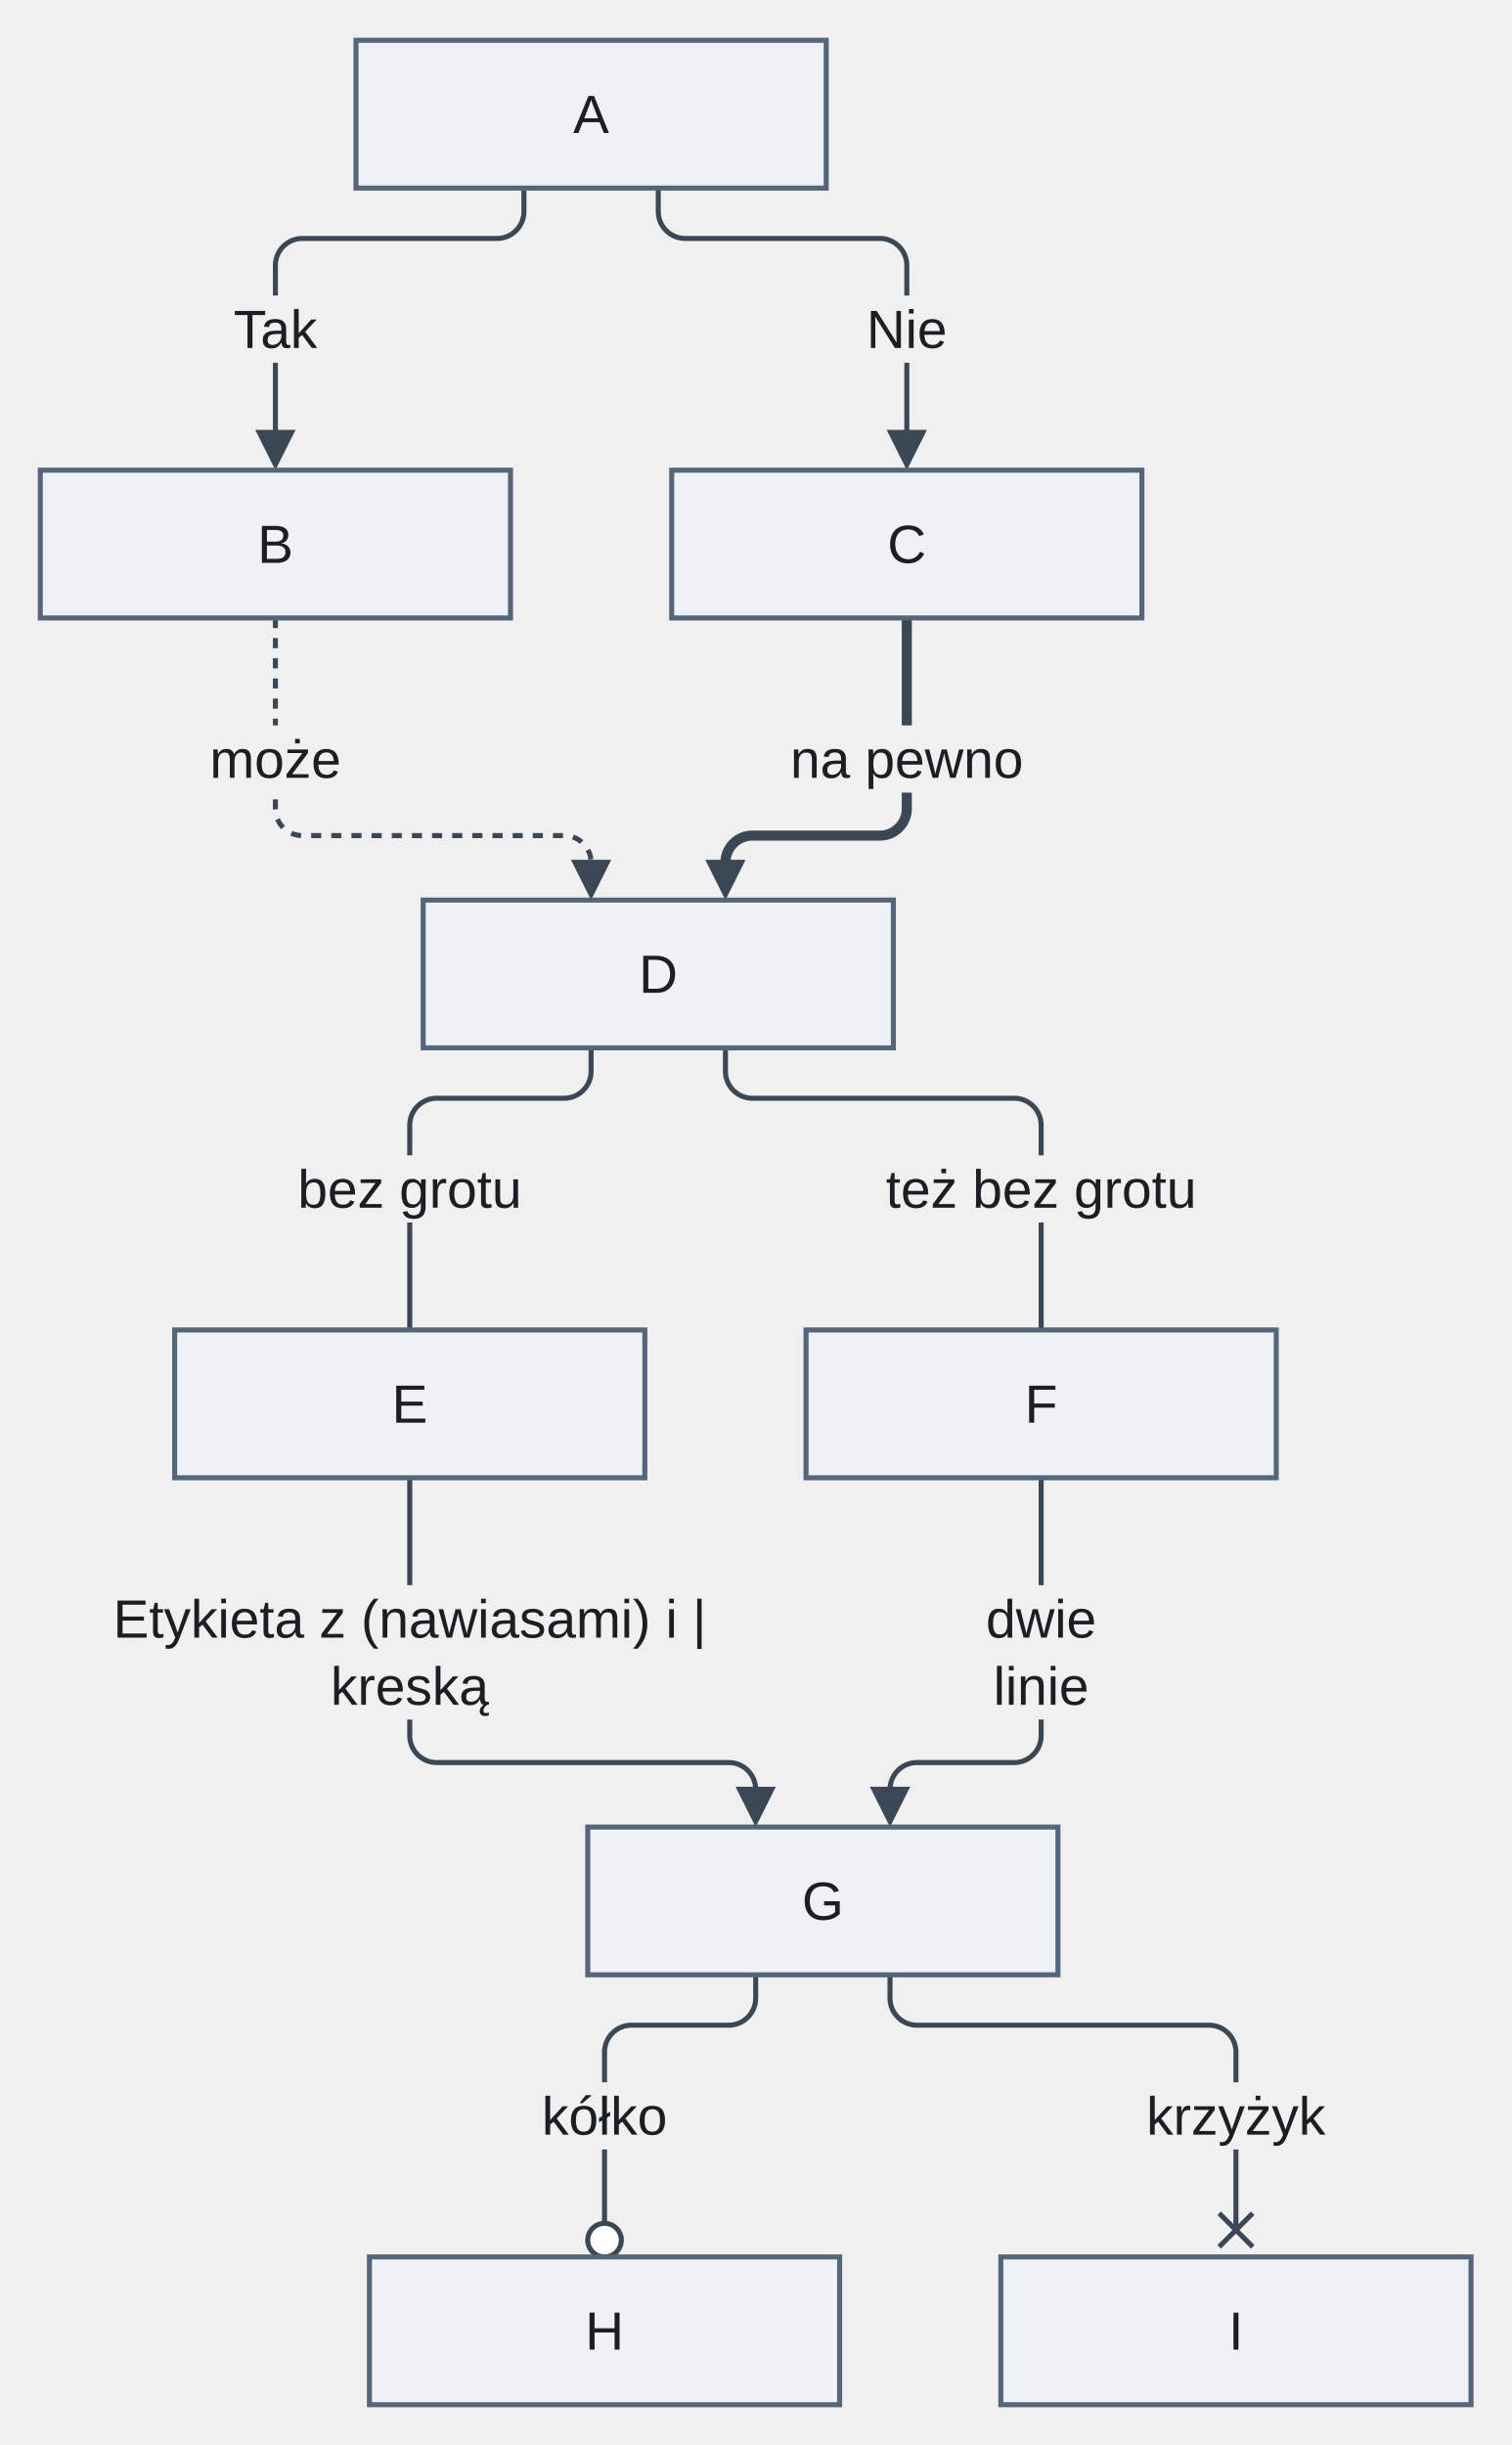
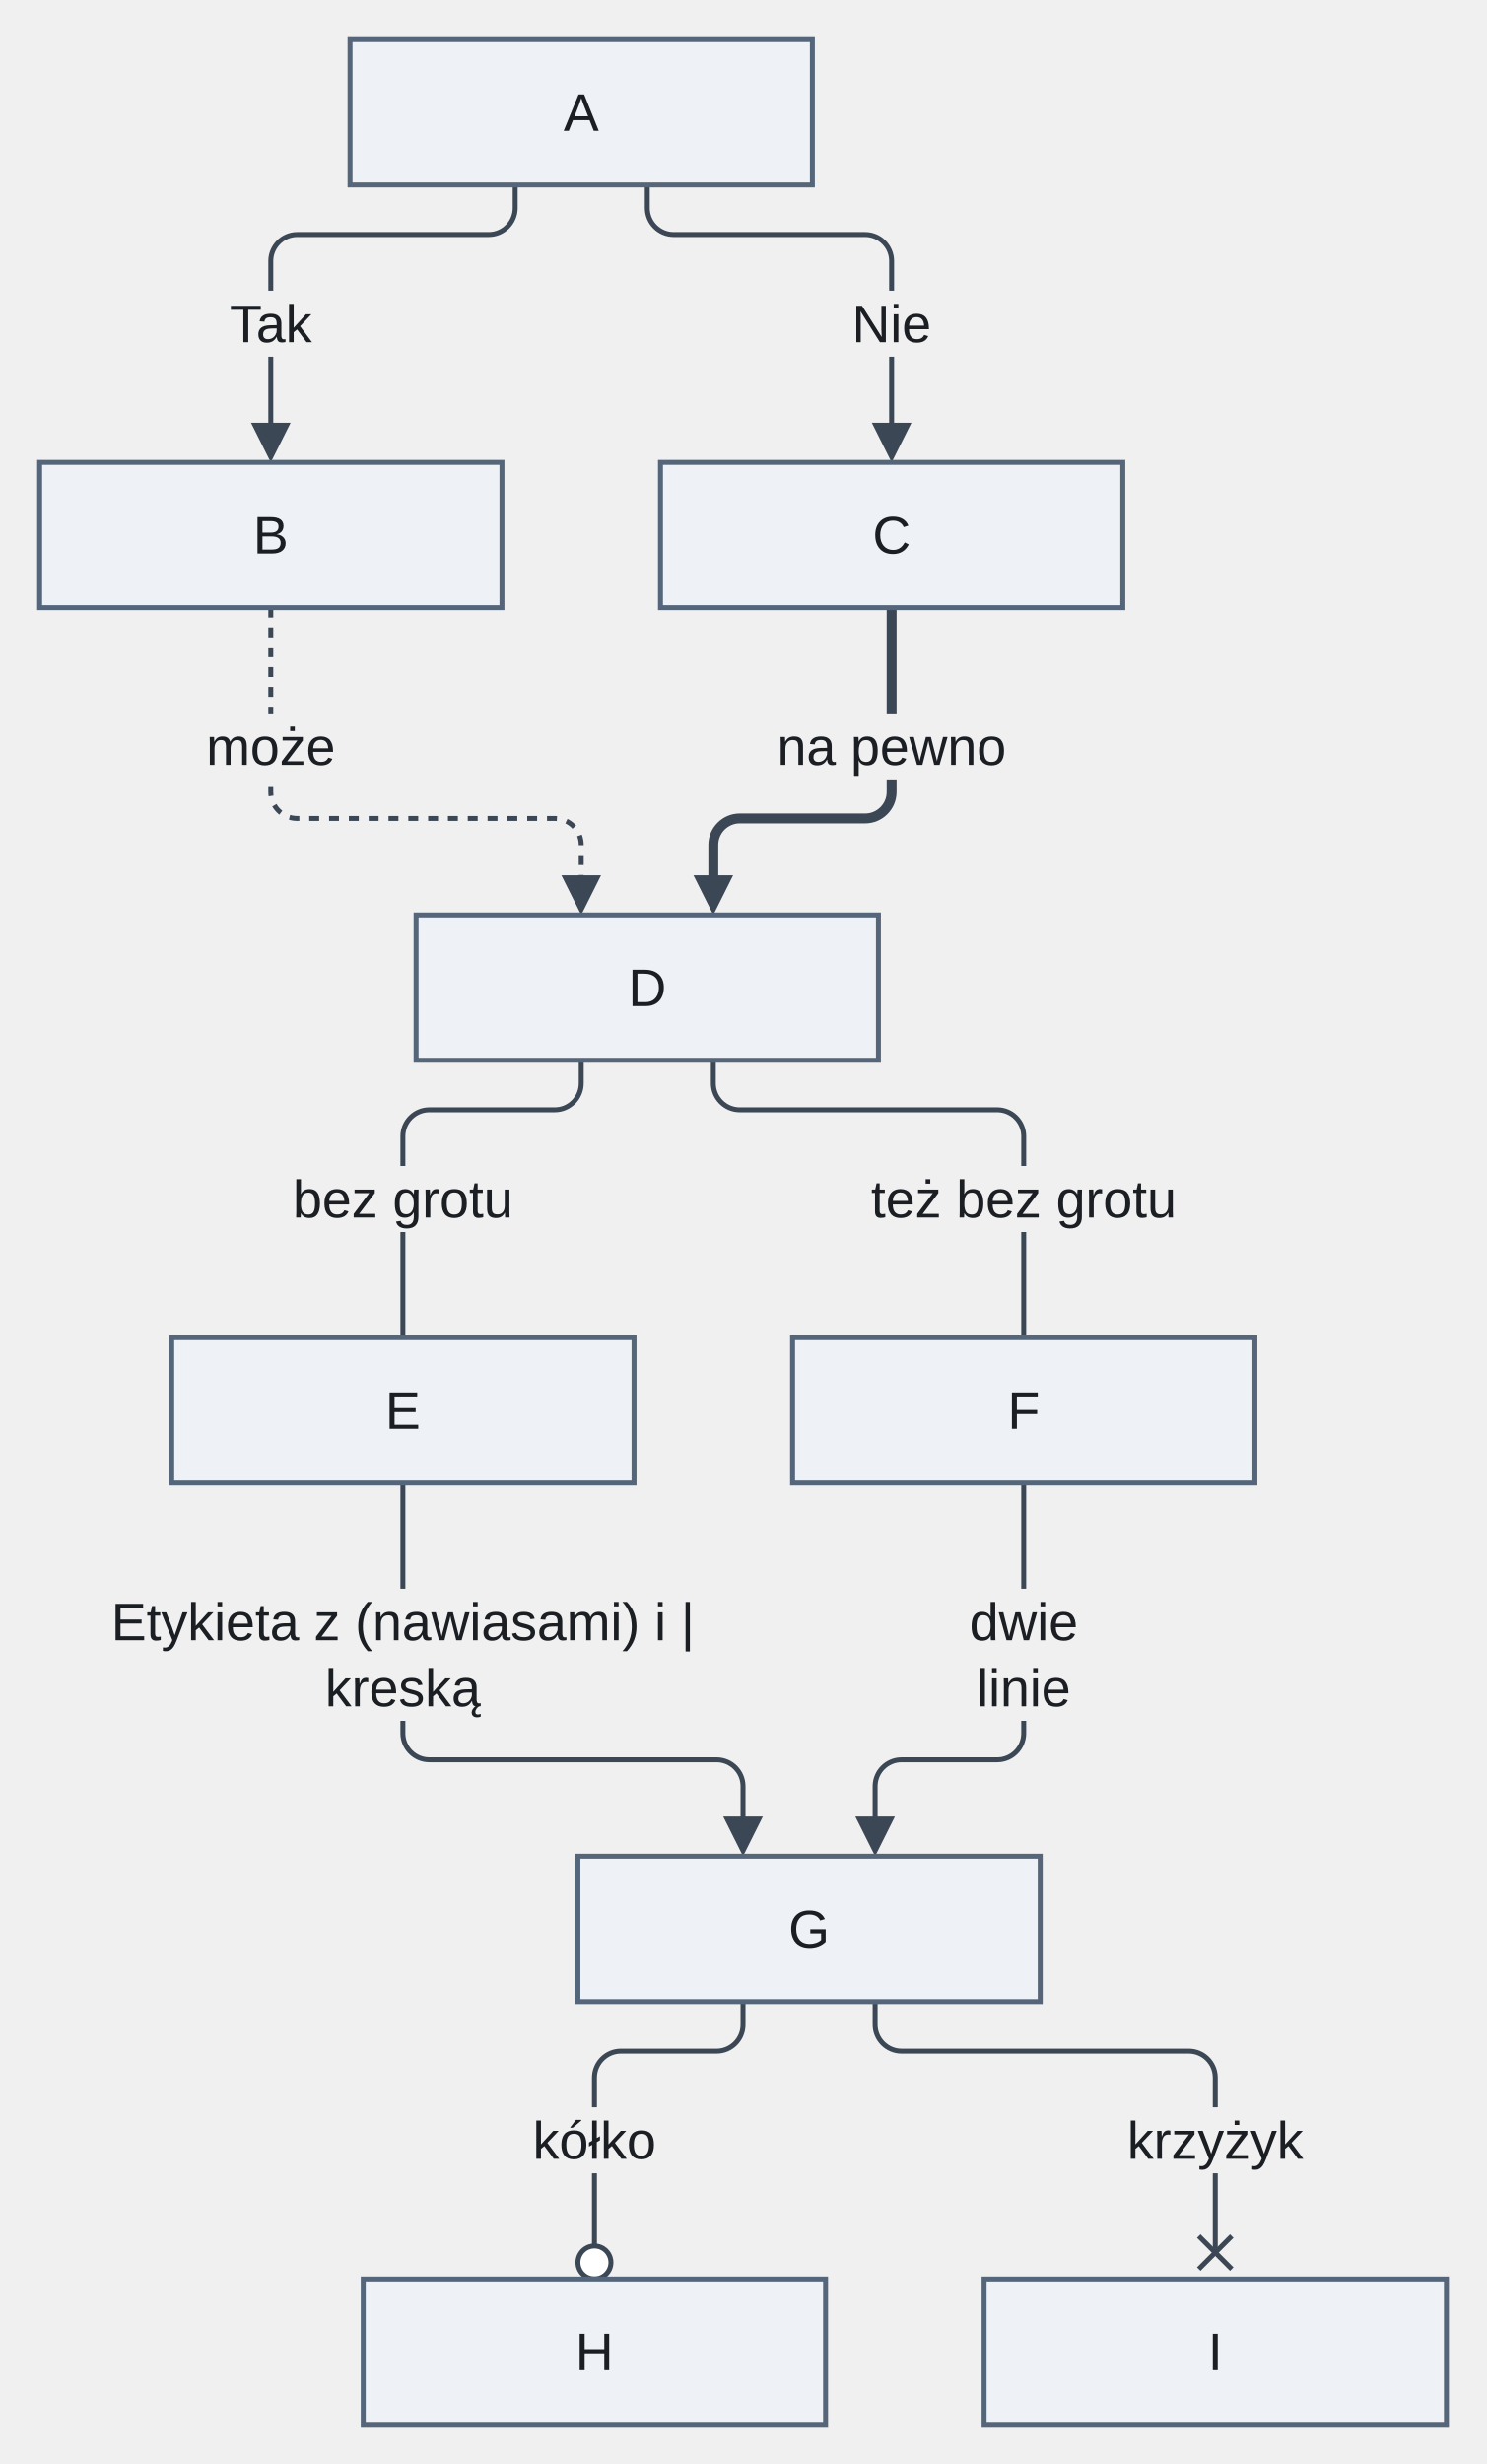
- <svg xmlns="http://www.w3.org/2000/svg" version="1.1" width="450" height="728" viewBox="-12 -12 450 728" role="img" font-family="Arimo, Arial, 'Liberation Sans', sans-serif" font-size="16">
+ <svg xmlns="http://www.w3.org/2000/svg" version="1.1" width="450" height="746" viewBox="-12 -12 450 746" role="img" font-family="Arimo, Arial, 'Liberation Sans', sans-serif" font-size="16">
  <defs>
-     <clipPath id="label-holes-98073fb6">
-       <path d="M-12 -12 L438 -12 L438 716 L-12 716 M52.66 76 L52.66 96 L87.34 96 L87.34 76 M242 76 L242 96 L274 96 L274 76 M46.44 204 L46.44 224 L93.56 224 L93.56 204 M219.3 204 L219.3 224 L296.7 224 L296.7 204 M72.64 332 L72.64 352 L147.36 352 L147.36 332 M247.75 332 L247.75 352 L348.25 352 L348.25 332 M17.68 460 L17.68 500 L202.32 500 L202.32 460 M277.55 460 L277.55 500 L318.45 500 L318.45 460 M145.32 608 L145.32 628 L190.68 628 L190.68 608 M325.34 608 L325.34 628 L386.66 628 L386.66 608" />
+     <clipPath id="label-holes-af6ddda8">
+       <path d="M-12 -12 L438 -12 L438 734 L-12 734 M52.66 76 L52.66 96 L87.34 96 L87.34 76 M242 76 L242 96 L274 96 L274 76 M46.44 204 L46.44 224 L93.56 224 L93.56 204 M219.3 204 L219.3 224 L296.7 224 L296.7 204 M72.64 341 L72.64 361 L147.36 361 L147.36 341 M247.75 341 L247.75 361 L348.25 361 L348.25 341 M17.68 469 L17.68 509 L202.32 509 L202.32 469 M277.55 469 L277.55 509 L318.45 509 L318.45 469 M145.32 626 L145.32 646 L190.68 646 L190.68 626 M325.34 626 L325.34 646 L386.66 646 L386.66 626" />
    </clipPath>
  </defs>
-   <g clip-path="url(#label-holes-98073fb6)">
+   <g clip-path="url(#label-holes-af6ddda8)">
    <path class="edge" d="M144 44 L144 51 C144 55.4 140.4 59 136 59 L78 59 C73.6 59 70 62.6 70 67 L70 74 L70 119.6" fill="none" stroke="#3b4754" stroke-width="1.5" />
  </g>
-   <g clip-path="url(#label-holes-98073fb6)">
+   <g clip-path="url(#label-holes-af6ddda8)">
    <path class="edge" d="M184 44 L184 51 C184 55.4 187.6 59 192 59 L250 59 C254.4 59 258 62.6 258 67 L258 74 L258 119.6" fill="none" stroke="#3b4754" stroke-width="1.5" />
  </g>
-   <g clip-path="url(#label-holes-98073fb6)">
-     <path class="edge" d="M70 172 L70 226 L70 228.8 C70 233.2 73.6 236.8 78 236.8 L156 236.8 C160.4 236.8 164 240.4 164 244.8 L164 247.6" fill="none" stroke="#3b4754" stroke-width="1.5" stroke-dasharray="3 3" />
+   <g clip-path="url(#label-holes-af6ddda8)">
+     <path class="edge" d="M70 172 L70 226 L70 227.8 C70 232.2 73.6 235.8 78 235.8 L156 235.8 C160.4 235.8 164 239.4 164 243.8 L164 256.6" fill="none" stroke="#3b4754" stroke-width="1.5" stroke-dasharray="3 3" />
  </g>
-   <g clip-path="url(#label-holes-98073fb6)">
-     <path class="edge" d="M258 172 L258 226 L258 228.8 C258 233.2 254.4 236.8 250 236.8 L212 236.8 C207.6 236.8 204 240.4 204 244.8 L204 247.6" fill="none" stroke="#3b4754" stroke-width="3" />
+   <g clip-path="url(#label-holes-af6ddda8)">
+     <path class="edge" d="M258 172 L258 226 L258 227.8 C258 232.2 254.4 235.8 250 235.8 L212 235.8 C207.6 235.8 204 239.4 204 243.8 L204 256.6" fill="none" stroke="#3b4754" stroke-width="3" />
  </g>
-   <g clip-path="url(#label-holes-98073fb6)">
-     <path class="edge" d="M164 300 L164 307 C164 311.4 160.4 315 156 315 L118 315 C113.6 315 110 318.6 110 323 L110 330 L110 384" fill="none" stroke="#3b4754" stroke-width="1.5" />
+   <g clip-path="url(#label-holes-af6ddda8)">
+     <path class="edge" d="M164 309 L164 316 C164 320.4 160.4 324 156 324 L118 324 C113.6 324 110 327.6 110 332 L110 339 L110 393" fill="none" stroke="#3b4754" stroke-width="1.5" />
  </g>
-   <g clip-path="url(#label-holes-98073fb6)">
-     <path class="edge" d="M204 300 L204 307 C204 311.4 207.6 315 212 315 L290 315 C294.4 315 298 318.6 298 323 L298 330 L298 384" fill="none" stroke="#3b4754" stroke-width="1.5" />
+   <g clip-path="url(#label-holes-af6ddda8)">
+     <path class="edge" d="M204 309 L204 316 C204 320.4 207.6 324 212 324 L290 324 C294.4 324 298 327.6 298 332 L298 339 L298 393" fill="none" stroke="#3b4754" stroke-width="1.5" />
  </g>
-   <g clip-path="url(#label-holes-98073fb6)">
-     <path class="edge" d="M110 428 L110 502 L110 504.8 C110 509.2 113.6 512.8 118 512.8 L205 512.8 C209.4 512.8 213 516.4 213 520.8 L213 523.6" fill="none" stroke="#3b4754" stroke-width="1.5" />
+   <g clip-path="url(#label-holes-af6ddda8)">
+     <path class="edge" d="M110 437 L110 511 L110 512.8 C110 517.2 113.6 520.8 118 520.8 L205 520.8 C209.4 520.8 213 524.4 213 528.8 L213 541.6" fill="none" stroke="#3b4754" stroke-width="1.5" />
  </g>
-   <g clip-path="url(#label-holes-98073fb6)">
-     <path class="edge" d="M298 428 L298 502 L298 504.8 C298 509.2 294.4 512.8 290 512.8 L261 512.8 C256.6 512.8 253 516.4 253 520.8 L253 523.6" fill="none" stroke="#3b4754" stroke-width="1.5" />
+   <g clip-path="url(#label-holes-af6ddda8)">
+     <path class="edge" d="M298 437 L298 511 L298 512.8 C298 517.2 294.4 520.8 290 520.8 L261 520.8 C256.6 520.8 253 524.4 253 528.8 L253 541.6" fill="none" stroke="#3b4754" stroke-width="1.5" />
  </g>
-   <g clip-path="url(#label-holes-98073fb6)">
-     <path class="edge" d="M213 576 L213 583 C213 587.4 209.4 591 205 591 L176 591 C171.6 591 168 594.6 168 599 L168 606 L168 651" fill="none" stroke="#3b4754" stroke-width="1.5" />
+   <g clip-path="url(#label-holes-af6ddda8)">
+     <path class="edge" d="M213 594 L213 601 C213 605.4 209.4 609 205 609 L176 609 C171.6 609 168 612.6 168 617 L168 624 L168 669" fill="none" stroke="#3b4754" stroke-width="1.5" />
  </g>
-   <g clip-path="url(#label-holes-98073fb6)">
-     <path class="edge" d="M253 576 L253 583 C253 587.4 256.6 591 261 591 L348 591 C352.4 591 356 594.6 356 599 L356 606 L356 652" fill="none" stroke="#3b4754" stroke-width="1.5" />
+   <g clip-path="url(#label-holes-af6ddda8)">
+     <path class="edge" d="M253 594 L253 601 C253 605.4 256.6 609 261 609 L348 609 C352.4 609 356 612.6 356 617 L356 624 L356 670" fill="none" stroke="#3b4754" stroke-width="1.5" />
  </g>
  <polygon class="arrowhead" points="70,128 64,116 76,116" fill="#3b4754" />
  <polygon class="arrowhead" points="258,128 252,116 264,116" fill="#3b4754" />
-   <polygon class="arrowhead" points="164,256 158,244 170,244" fill="#3b4754" />
-   <polygon class="arrowhead" points="204,256 198,244 210,244" fill="#3b4754" />
-   <polygon class="arrowhead" points="213,532 207,520 219,520" fill="#3b4754" />
-   <polygon class="arrowhead" points="253,532 247,520 259,520" fill="#3b4754" />
-   <circle class="arrowhead" cx="168" cy="655" r="5" fill="#ffffff" stroke="#3b4754" stroke-width="1.5" />
-   <line class="arrowhead" x1="361" y1="657" x2="351" y2="647" fill="none" stroke="#3b4754" stroke-width="1.5" />
-   <line class="arrowhead" x1="351" y1="657" x2="361" y2="647" fill="none" stroke="#3b4754" stroke-width="1.5" />
+   <polygon class="arrowhead" points="164,265 158,253 170,253" fill="#3b4754" />
+   <polygon class="arrowhead" points="204,265 198,253 210,253" fill="#3b4754" />
+   <polygon class="arrowhead" points="213,550 207,538 219,538" fill="#3b4754" />
+   <polygon class="arrowhead" points="253,550 247,538 259,538" fill="#3b4754" />
+   <circle class="arrowhead" cx="168" cy="673" r="5" fill="#ffffff" stroke="#3b4754" stroke-width="1.5" />
+   <line class="arrowhead" x1="361" y1="675" x2="351" y2="665" fill="none" stroke="#3b4754" stroke-width="1.5" />
+   <line class="arrowhead" x1="351" y1="675" x2="361" y2="665" fill="none" stroke="#3b4754" stroke-width="1.5" />
  <rect class="node" x="94" y="0" width="140" height="44" fill="#eef2f7" stroke="#55657a" stroke-width="1.5" />
  <rect class="node" x="0" y="128" width="140" height="44" fill="#eef2f7" stroke="#55657a" stroke-width="1.5" />
  <rect class="node" x="188" y="128" width="140" height="44" fill="#eef2f7" stroke="#55657a" stroke-width="1.5" />
-   <rect class="node" x="114" y="256" width="140" height="44" fill="#eef2f7" stroke="#55657a" stroke-width="1.5" />
-   <rect class="node" x="40" y="384" width="140" height="44" fill="#eef2f7" stroke="#55657a" stroke-width="1.5" />
-   <rect class="node" x="228" y="384" width="140" height="44" fill="#eef2f7" stroke="#55657a" stroke-width="1.5" />
-   <rect class="node" x="163" y="532" width="140" height="44" fill="#eef2f7" stroke="#55657a" stroke-width="1.5" />
-   <rect class="node" x="98" y="660" width="140" height="44" fill="#eef2f7" stroke="#55657a" stroke-width="1.5" />
-   <rect class="node" x="286" y="660" width="140" height="44" fill="#eef2f7" stroke="#55657a" stroke-width="1.5" />
+   <rect class="node" x="114" y="265" width="140" height="44" fill="#eef2f7" stroke="#55657a" stroke-width="1.5" />
+   <rect class="node" x="40" y="393" width="140" height="44" fill="#eef2f7" stroke="#55657a" stroke-width="1.5" />
+   <rect class="node" x="228" y="393" width="140" height="44" fill="#eef2f7" stroke="#55657a" stroke-width="1.5" />
+   <rect class="node" x="163" y="550" width="140" height="44" fill="#eef2f7" stroke="#55657a" stroke-width="1.5" />
+   <rect class="node" x="98" y="678" width="140" height="44" fill="#eef2f7" stroke="#55657a" stroke-width="1.5" />
+   <rect class="node" x="286" y="678" width="140" height="44" fill="#eef2f7" stroke="#55657a" stroke-width="1.5" />
  <text class="node-label" x="164" y="27.6" text-anchor="middle" fill="#1b1f24">A</text>
  <text class="node-label" x="70" y="155.6" text-anchor="middle" fill="#1b1f24">B</text>
  <text class="node-label" x="258" y="155.6" text-anchor="middle" fill="#1b1f24">C</text>
-   <text class="node-label" x="184" y="283.6" text-anchor="middle" fill="#1b1f24">D</text>
-   <text class="node-label" x="110" y="411.6" text-anchor="middle" fill="#1b1f24">E</text>
-   <text class="node-label" x="298" y="411.6" text-anchor="middle" fill="#1b1f24">F</text>
-   <text class="node-label" x="233" y="559.6" text-anchor="middle" fill="#1b1f24">G</text>
-   <text class="node-label" x="168" y="687.6" text-anchor="middle" fill="#1b1f24">H</text>
-   <text class="node-label" x="356" y="687.6" text-anchor="middle" fill="#1b1f24">I</text>
+   <text class="node-label" x="184" y="292.6" text-anchor="middle" fill="#1b1f24">D</text>
+   <text class="node-label" x="110" y="420.6" text-anchor="middle" fill="#1b1f24">E</text>
+   <text class="node-label" x="298" y="420.6" text-anchor="middle" fill="#1b1f24">F</text>
+   <text class="node-label" x="233" y="577.6" text-anchor="middle" fill="#1b1f24">G</text>
+   <text class="node-label" x="168" y="705.6" text-anchor="middle" fill="#1b1f24">H</text>
+   <text class="node-label" x="356" y="705.6" text-anchor="middle" fill="#1b1f24">I</text>
  <text class="edge-label" x="70" y="91.6" text-anchor="middle" fill="#1b1f24">Tak</text>
  <text class="edge-label" x="258" y="91.6" text-anchor="middle" fill="#1b1f24">Nie</text>
  <text class="edge-label" x="70" y="219.6" text-anchor="middle" fill="#1b1f24">może</text>
  <text class="edge-label" x="258" y="219.6" text-anchor="middle" fill="#1b1f24">na pewno</text>
-   <text class="edge-label" x="110" y="347.6" text-anchor="middle" fill="#1b1f24">bez grotu</text>
-   <text class="edge-label" x="298" y="347.6" text-anchor="middle" fill="#1b1f24">też bez grotu</text>
-   <text class="edge-label" x="110" y="475.6" text-anchor="middle" fill="#1b1f24">Etykieta z (nawiasami) i |</text>
-   <text class="edge-label" x="110" y="495.6" text-anchor="middle" fill="#1b1f24">kreską</text>
-   <text class="edge-label" x="298" y="475.6" text-anchor="middle" fill="#1b1f24">dwie</text>
-   <text class="edge-label" x="298" y="495.6" text-anchor="middle" fill="#1b1f24">linie</text>
-   <text class="edge-label" x="168" y="623.6" text-anchor="middle" fill="#1b1f24">kółko</text>
-   <text class="edge-label" x="356" y="623.6" text-anchor="middle" fill="#1b1f24">krzyżyk</text>
+   <text class="edge-label" x="110" y="356.6" text-anchor="middle" fill="#1b1f24">bez grotu</text>
+   <text class="edge-label" x="298" y="356.6" text-anchor="middle" fill="#1b1f24">też bez grotu</text>
+   <text class="edge-label" x="110" y="484.6" text-anchor="middle" fill="#1b1f24">Etykieta z (nawiasami) i |</text>
+   <text class="edge-label" x="110" y="504.6" text-anchor="middle" fill="#1b1f24">kreską</text>
+   <text class="edge-label" x="298" y="484.6" text-anchor="middle" fill="#1b1f24">dwie</text>
+   <text class="edge-label" x="298" y="504.6" text-anchor="middle" fill="#1b1f24">linie</text>
+   <text class="edge-label" x="168" y="641.6" text-anchor="middle" fill="#1b1f24">kółko</text>
+   <text class="edge-label" x="356" y="641.6" text-anchor="middle" fill="#1b1f24">krzyżyk</text>
</svg>
